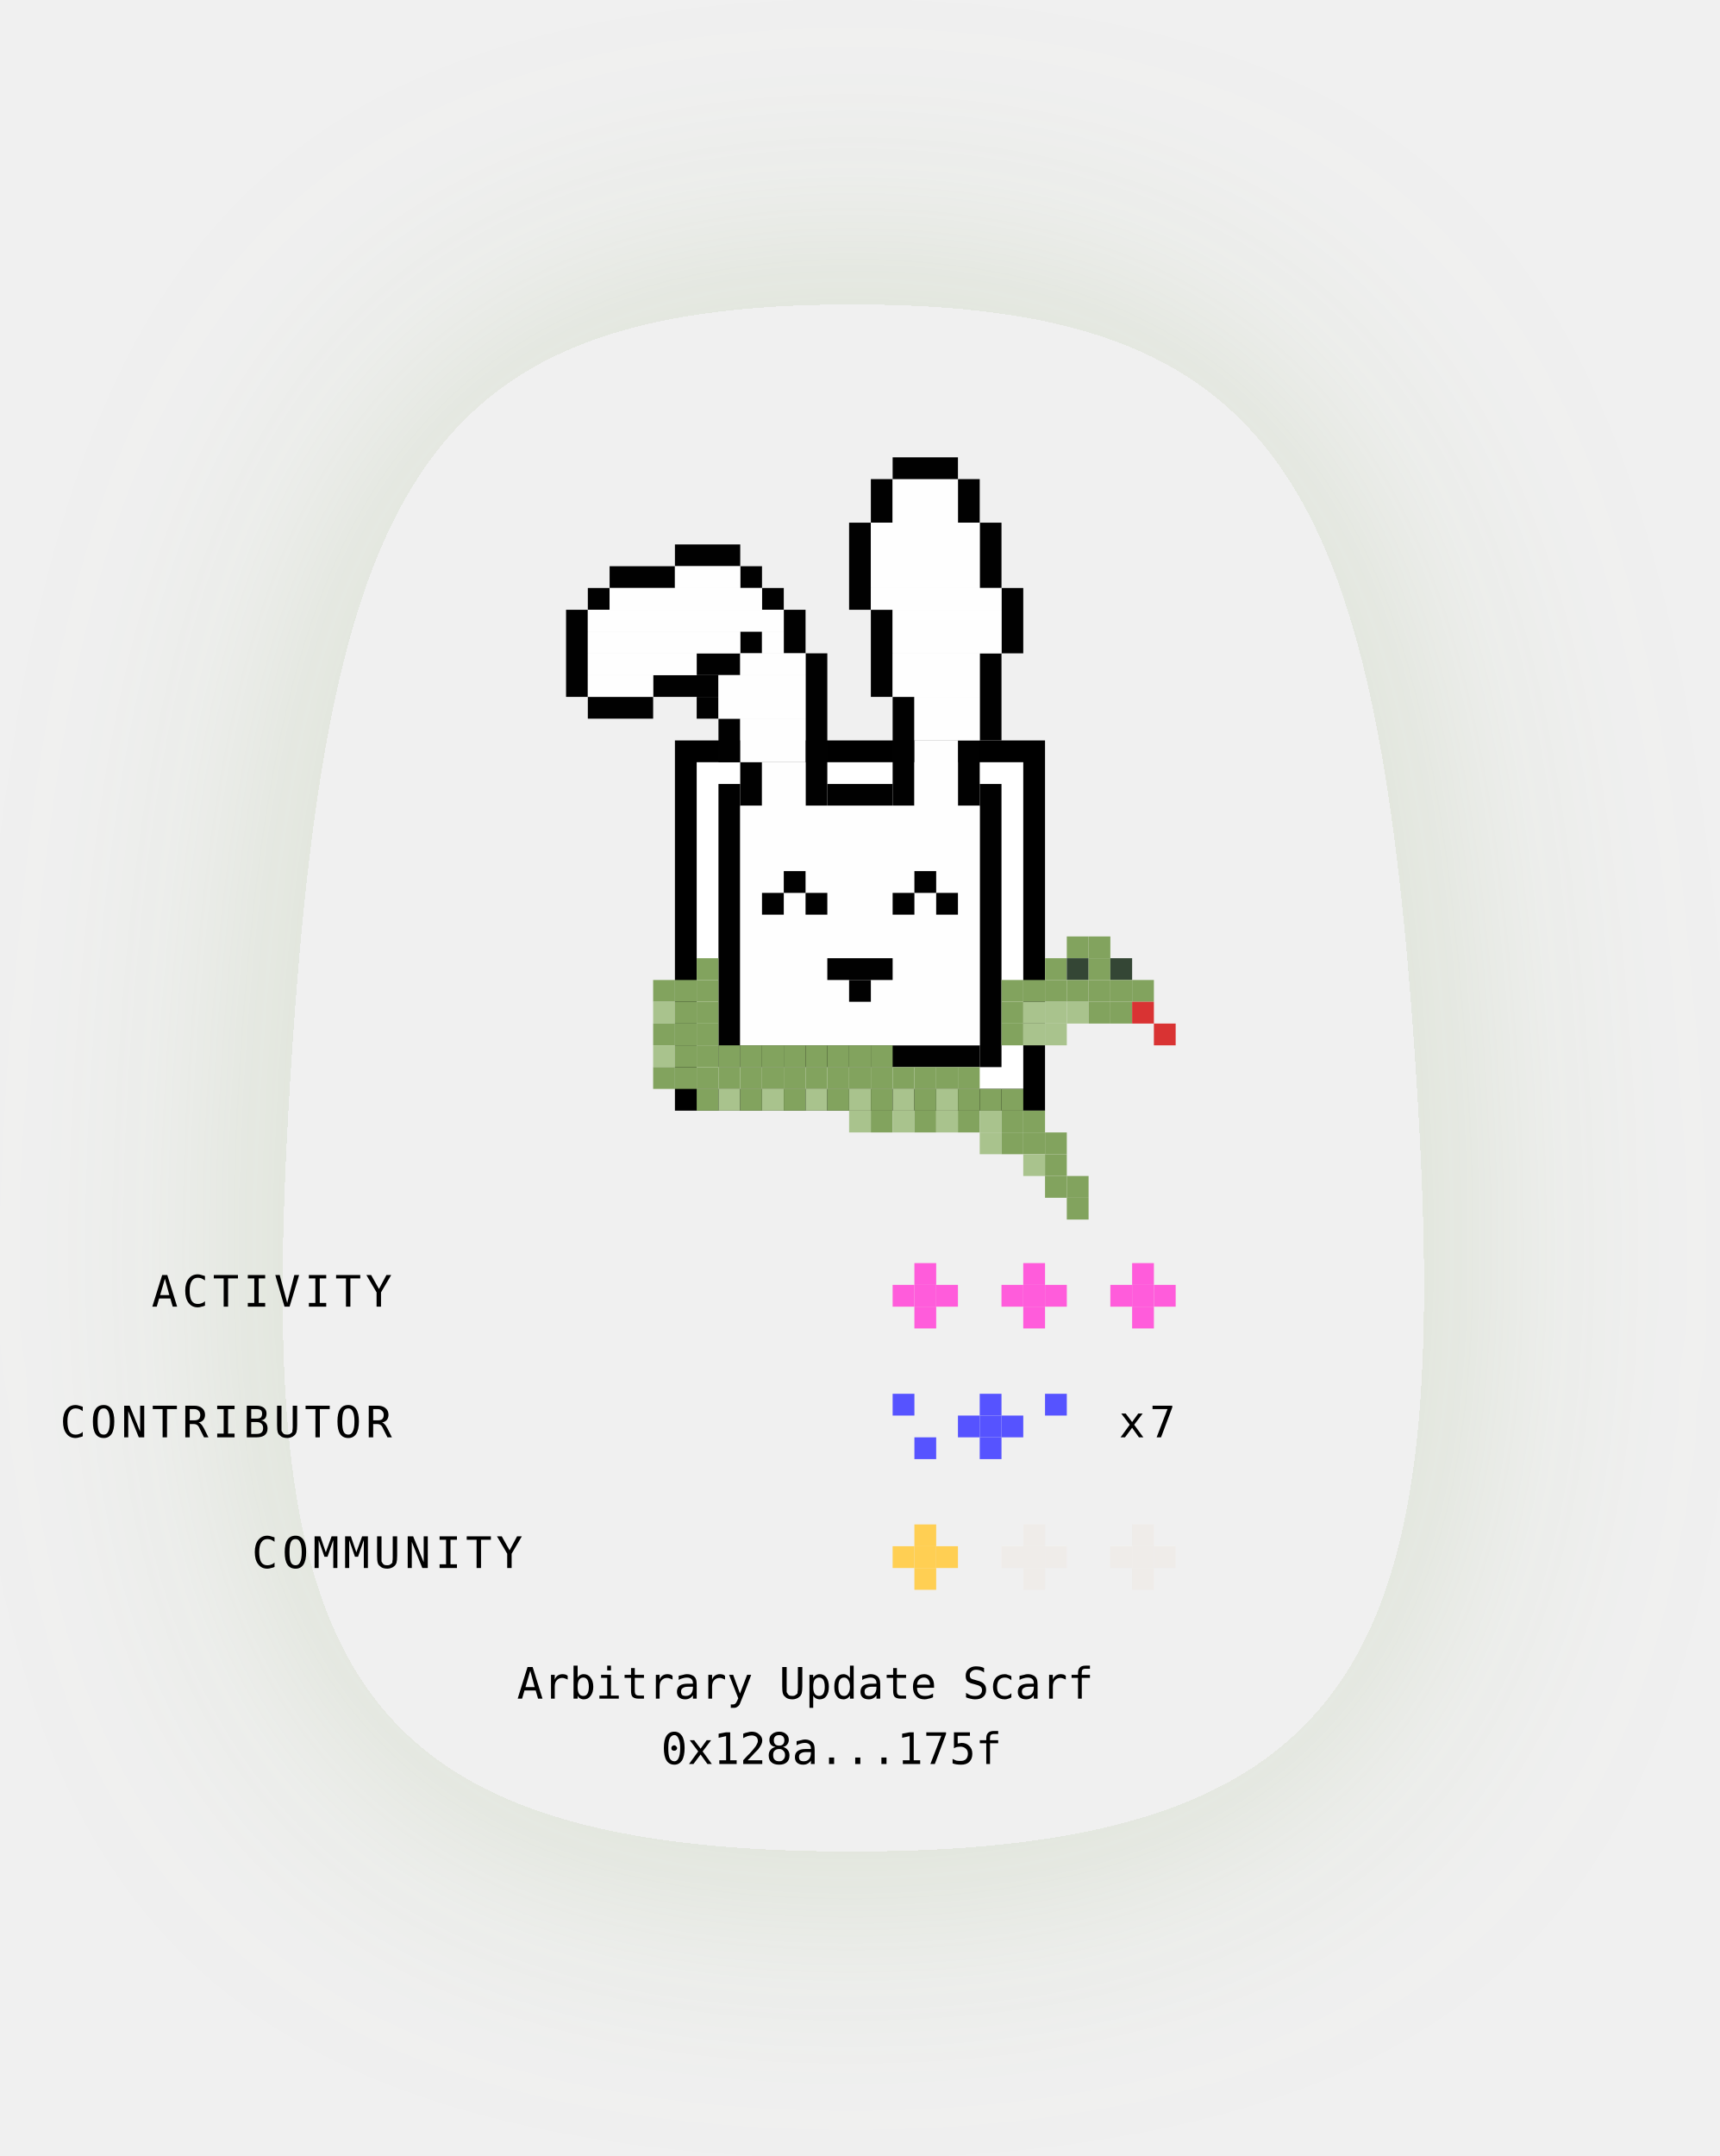
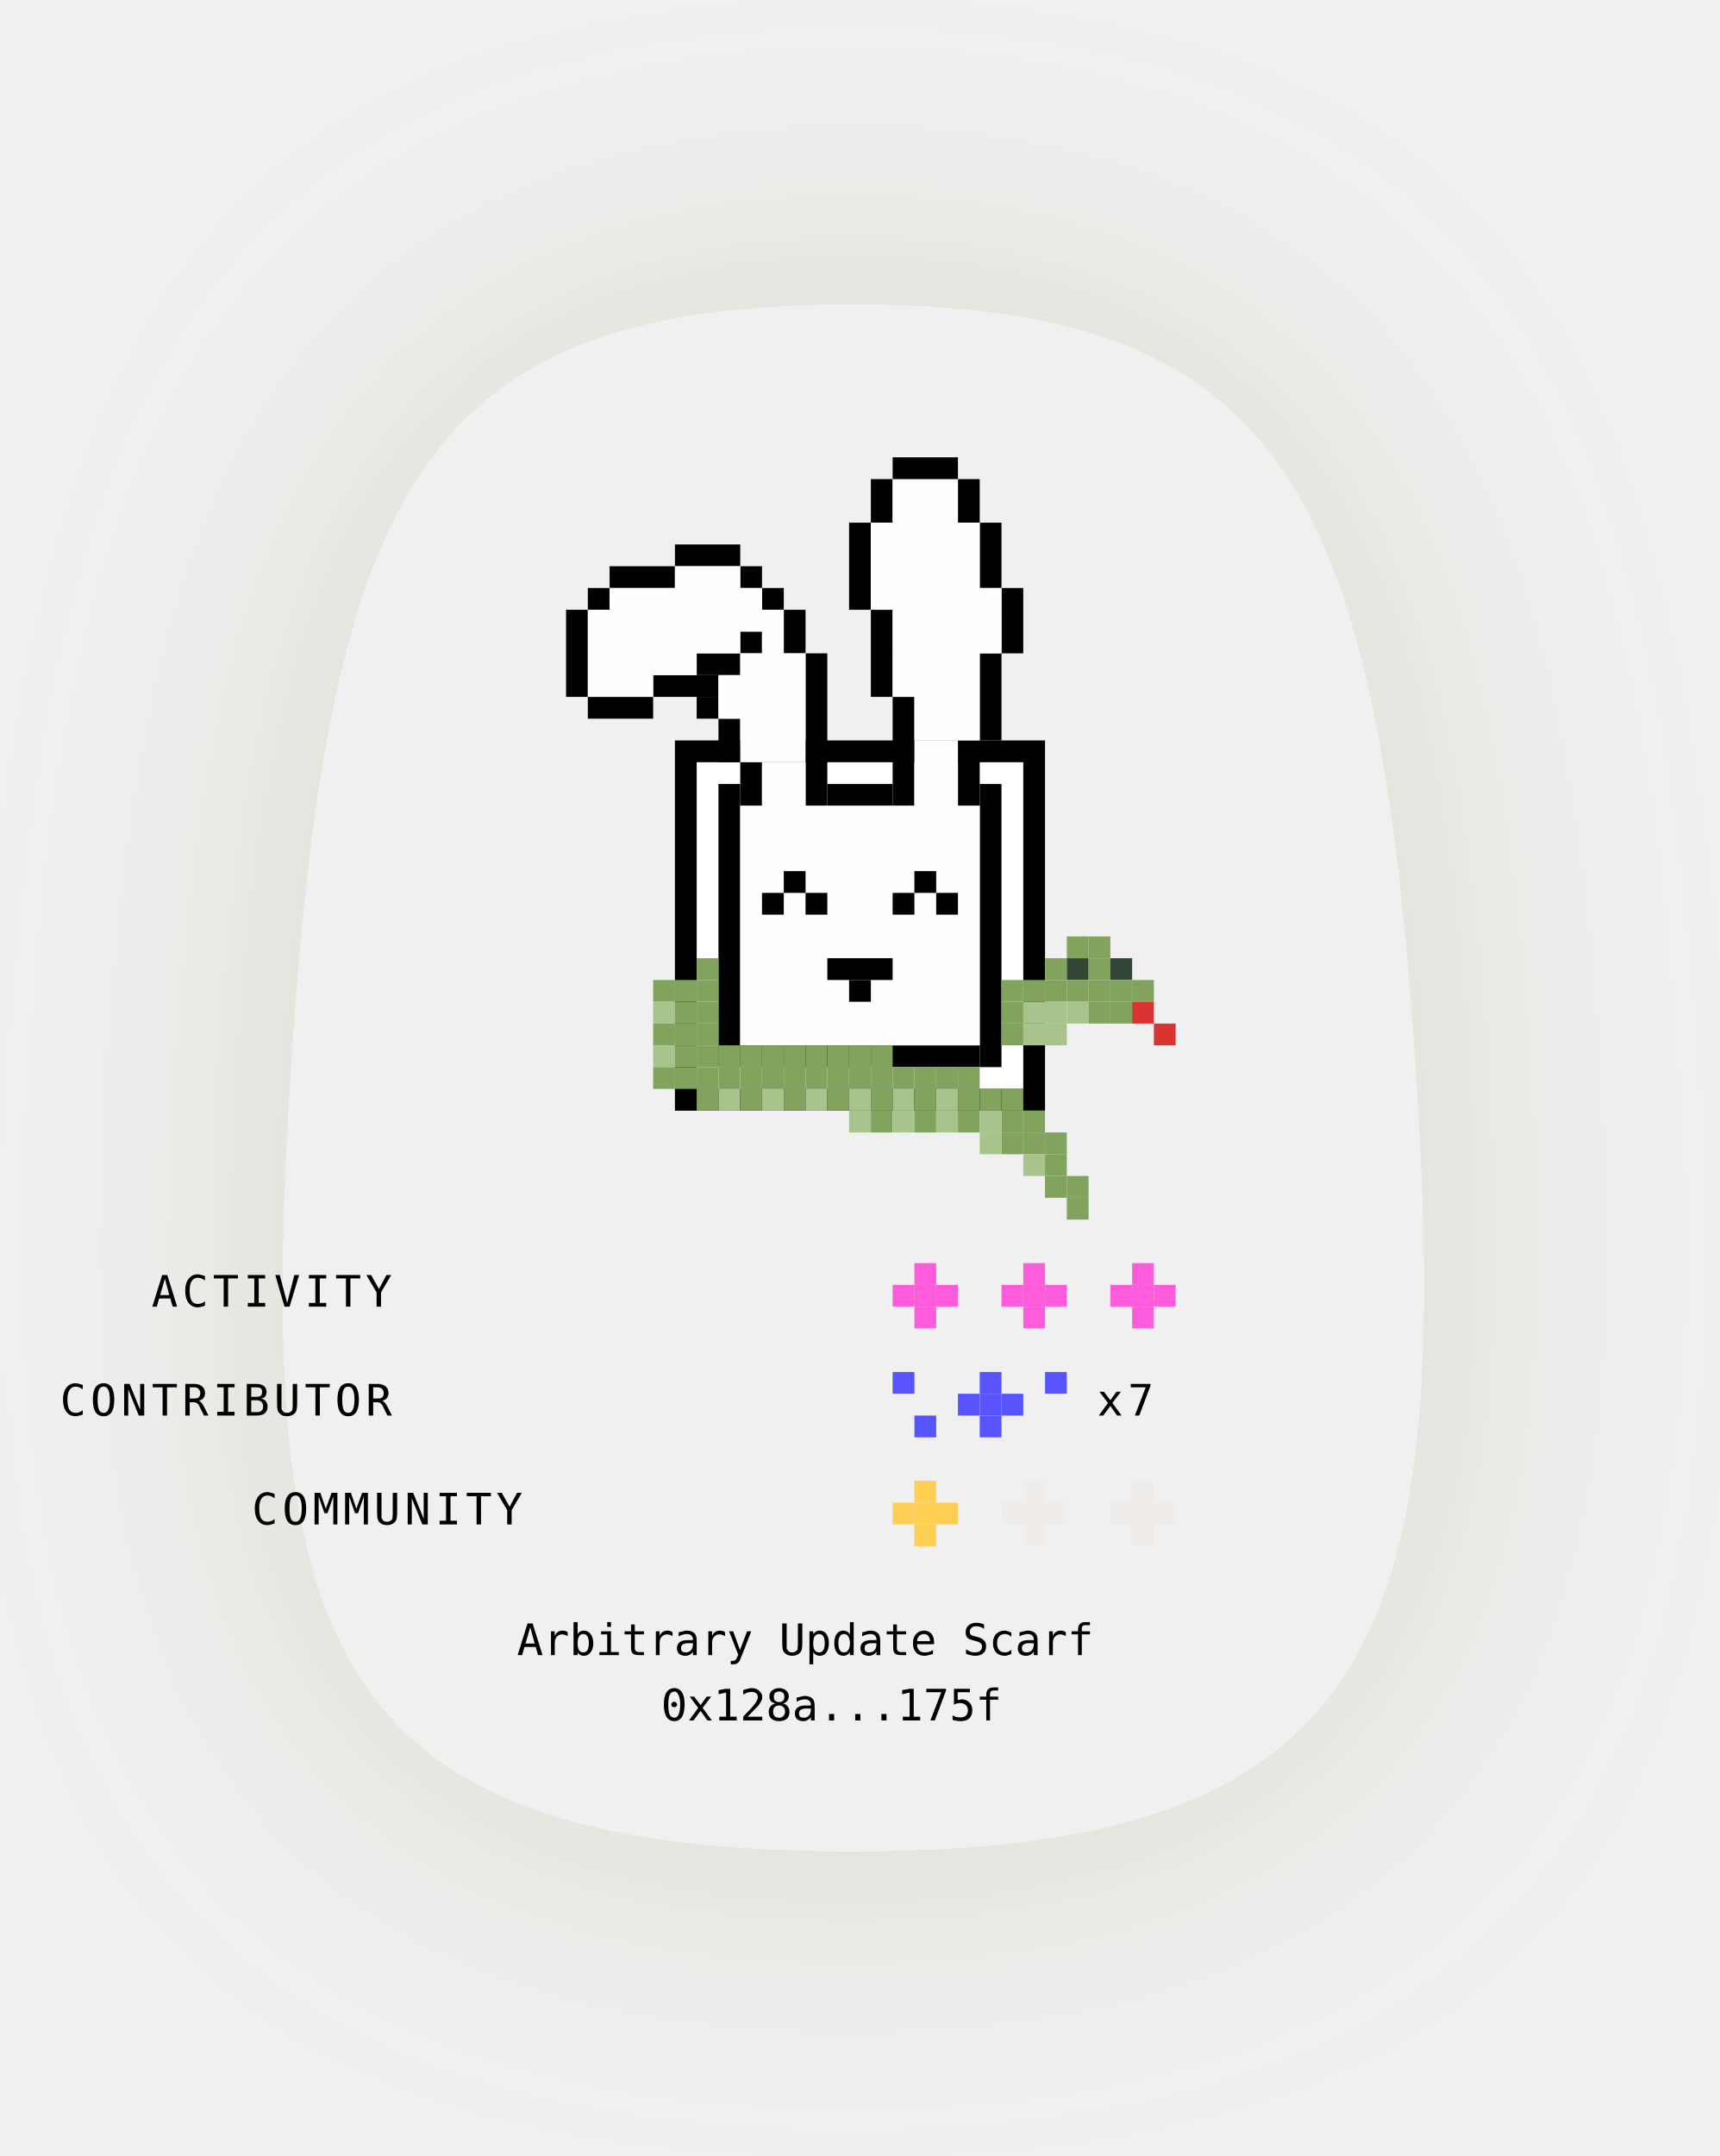
<svg xmlns="http://www.w3.org/2000/svg" xmlns:xlink="http://www.w3.org/1999/xlink" version="1.1" x="0px" y="0px" viewBox="0 0 79 99" style="width: 474; height: 594; margin: 100px auto;" xml:space="preserve">
  <style type="text/css">
	.checker{fill: #fff; opacity: 0.8;}
	.background{fill: #EFEBE7; opacity: 0.4;}
	.st1{font-family: monospace; font-size: 2px; letter-spacing: 0.2px; text-anchor: end;}
	.st2{font-family: monospace; font-size: 2px;}
	.st3{font-family: monospace; font-size: 2px; text-anchor: middle;}
	.empty{fill: #EFEBE7; opacity: 0.8;}
	.activity{fill: #FF5CDB;}
	.contributor{fill: #5653ff;}
	.community{fill: #ffcf53;}
	.starshine{opacity: 0; fill: white;}
</style>

/* Define XP Stars */
<defs>
    <g id="star" widht="3" height="3">
      <rect x="1" y="0" width="1" height="1" />
      <rect x="0" y="1" width="1" height="1" />
      <rect x="1" y="1" width="1" height="1" />
      <rect x="2" y="1" width="1" height="1" />
      <rect x="1" y="2" width="1" height="1" />
    </g>
    <g id="starrow" class="empty" width="21" height="3">
      <use x="0" xlink:href="#star" />
      <use x="5" xlink:href="#star" />
      <use x="10" xlink:href="#star" />
    </g>
    <g id="earnedxp" width="3" height="3">
      <use x="0" xlink:href="#star" />
      <rect class="starshine" x="0" y="1" width="1" height="1">
-         <animate attributeName="opacity" values="0;.6;0" dur="5s" begin="0s" repeatCount="indefinite" />
+         <animate attributeName="opacity" values="0;.8;0" dur="5s" begin="0s" repeatCount="indefinite" />
      </rect>
      <rect class="starshine" x="1" y="2" width="1" height="1">
        <animate attributeName="opacity" values="0;.8;0" dur="5s" begin="2s" repeatCount="indefinite" />
      </rect>
      <rect class="starshine" x="1" y="1" width="1" height="1">
        <animate attributeName="opacity" values="0;.5;0" dur="5s" begin="1200ms" repeatCount="indefinite" />
+       </rect>
+       <rect class="starshine" x="2" y="1" width="1" height="1">
+         <animate attributeName="opacity" values="0;.4;0" dur="5s" begin="3s" repeatCount="indefinite" />
      </rect>
    </g>
    <g id="counter">
      <use x="3" xlink:href="#star" />
      <rect class="starshine" x="3" y="1" width="1" height="1">
        <animate attributeName="opacity" values="0;.6;0" dur="3s" begin="0s" repeatCount="indefinite" />
      </rect>
      <rect class="starshine" x="4" y="2" width="1" height="1">
-         <animate attributeName="opacity" values="0;.8;0" dur="3s" begin="2s" repeatCount="indefinite" />
+         <animate attributeName="opacity" values="0;.9;0" dur="3s" begin="2s" repeatCount="indefinite" />
      </rect>
      <rect class="starshine" x="4" y="1" width="1" height="1">
        <animate attributeName="opacity" values="0;.5;0" dur="3s" begin="1200ms" repeatCount="indefinite" />
      </rect>
      <rect x="0" y="0" width="1" height="1" />
      <rect x="1" y="2" width="1" height="1" />
      <rect x="7" y="0" width="1" height="1" />
      <rect class="starshine" x="0" y="0" width="1" height="1">
        <animate attributeName="opacity" values="0;.6;0" dur="4s" begin="0s" repeatCount="indefinite" />
      </rect>
      <rect class="starshine" x="1" y="2" width="1" height="1">
-         <animate attributeName="opacity" values="0;.8;0" dur="4s" begin="2s" repeatCount="indefinite" />
+         <animate attributeName="opacity" values="0;.9;0" dur="4s" begin="2s" repeatCount="indefinite" />
      </rect>
      <rect class="starshine" x="7" y="0" width="1" height="1">
        <animate attributeName="opacity" values="0;.8;0" dur="4s" begin="3s" repeatCount="indefinite" />
      </rect>
    </g>	
/* Define glow filter */
	<filter id="glow" x="0" y="0" width="79" height="99" filterUnits="userSpaceOnUse" color-interpolation-filters="sRGB">
      <feFlood flood-opacity="0" result="BackgroundImageFix" />
      <feColorMatrix in="SourceAlpha" type="matrix" values="0 0 0 0 0 0 0 0 0 0 0 0 0 0 0 0 0 0 127 0" result="hardAlpha" />
      <feGaussianBlur stdDeviation="6.5" />
      <feComposite in2="hardAlpha" operator="out" />
      <feColorMatrix type="matrix" values="0 0 0 0 0.51 0 0 0 0 0.639 0 0 0 0 0.369 0 0 0 0.25 0" />
    </filter>
  </defs>

/* Tamagotchi shape */
<g filter="url(#glow)">
    <path d="M64.962 48.426C66.774 74.852 63.651 85 39.151 85C14.651 85 11.666 75.344 13.409 48.672C15.151 22 19.686 14 39.151 14C58.616 14 63.151 22 64.962 48.426Z" fill="#ffffff" />
  </g>

/* Stats */
<g transform="translate(41 58)">
    <text>
      <tspan x="-2" y="2" class="st1">ACTIVITY</tspan>
-       <tspan x="-2" y="8" class="st1">CONTRIBUTOR</tspan>
-       <tspan x="-2" y="14" class="st1">COMMUNITY</tspan>
+       <tspan x="-2" y="7" class="st1">CONTRIBUTOR</tspan>
+       <tspan x="-2" y="12" class="st1">COMMUNITY</tspan>
    </text>

	/* Activity */
	<use x="0" y="0" xlink:href="#starrow" />
    <use x="0" y="0" xlink:href="#earnedxp" class="activity" />
    <use x="5" y="0" xlink:href="#earnedxp" class="activity" />
    <use x="10" y="0" xlink:href="#earnedxp" class="activity" />

	/* Contributor */
- 	<use x="0" y="6" xlink:href="#counter" class="contributor" />
-     <text x="13" y="8" class="st1">x7</text>
+ 	<use x="0" y="5" xlink:href="#counter" class="contributor" />
+     <text x="12" y="7" class="st1">x7</text>

	/* Community */
- 	<use x="0" y="12" xlink:href="#starrow" />
-     <use x="0" y="12" xlink:href="#earnedxp" class="community" />
+ 	<use x="0" y="10" xlink:href="#starrow" />
+     <use x="0" y="10" xlink:href="#earnedxp" class="community" />
  </g>
  <text class="st3">
-     <tspan x="40" y="78 ">Arbitrary Update Scarf</tspan>
-     <tspan x="40" y="81">0x128a...175f</tspan>
+     <tspan x="40" y="76">Arbitrary Update Scarf</tspan>
+     <tspan x="40" y="79">0x128a...175f</tspan>
  </text>

/* Bunny PFP */
<svg width="39" height="39" viewBox="0 0 39 39" fill="none" x="20" y="20">
    <rect x="11" y="14" width="17" height="17" fill="black" />
    <rect x="12" y="15" width="15" height="15" fill="white" />
    <rect width="1" height="13" transform="matrix(-1 0 0 1 26 16)" fill="#010101" />
    <rect width="1" height="13" transform="matrix(-1 0 0 1 14 16)" fill="#010101" />
    <rect width="3" height="1" transform="matrix(-1 0 0 1 21 16)" fill="#010101" />
    <rect x="6" y="8" width="1" height="4" fill="#010101" />
    <rect x="16" y="8" width="1" height="2" fill="#010101" />
    <rect x="24" y="2" width="1" height="2" fill="#010101" />
    <rect x="20" y="8" width="1" height="4" fill="#010101" />
    <rect x="19" y="4" width="1" height="4" fill="#010101" />
    <rect x="25" y="4" width="1" height="3" fill="#010101" />
    <rect x="26" y="7" width="1" height="3" fill="#010101" />
    <rect x="25" y="10" width="1" height="4" fill="#010101" />
    <rect x="13" y="13" width="1" height="2" fill="#010101" />
    <rect x="14" y="15" width="1" height="2" fill="#010101" />
    <rect x="24" y="14" width="1" height="3" fill="#010101" />
    <rect x="17" y="10" width="1" height="7" fill="#010101" />
    <rect x="21" y="12" width="1" height="5" fill="#010101" />
    <rect x="7" y="7" width="1" height="1" fill="#010101" />
    <rect x="14" y="6" width="1" height="1" fill="#010101" />
    <rect x="15" y="7" width="1" height="1" fill="#010101" />
    <rect x="20" y="2" width="1" height="2" fill="#010101" />
    <rect x="14" y="9" width="1" height="1" fill="#010101" />
    <rect x="12" y="12" width="1" height="1" fill="#010101" />
    <rect x="8" y="6" width="3" height="1" fill="#010101" />
    <rect x="7" y="12" width="3" height="1" fill="#010101" />
    <rect x="12" y="10" width="2" height="1" fill="#010101" />
    <rect x="10" y="11" width="3" height="1" fill="#010101" />
    <rect x="11" y="5" width="3" height="1" fill="#010101" />
    <rect x="11" y="6" width="3" height="1" fill="#FEFEFE" />
    <rect x="21" y="2" width="3" height="2" fill="#FEFEFE" />
    <rect x="20" y="4" width="5" height="3" fill="#FEFEFE" />
    <rect x="20" y="7" width="6" height="1" fill="#FEFEFE" />
    <rect x="21" y="8" width="5" height="2" fill="#FEFEFE" />
    <rect x="21" y="10" width="4" height="2" fill="#FEFEFE" />
    <rect x="22" y="12" width="3" height="2" fill="#FEFEFE" />
    <rect x="22" y="14" width="2" height="3" fill="#FEFEFE" />
    <rect x="14" y="10" width="3" height="1" fill="#FEFEFE" />
    <rect x="13" y="11" width="4" height="2" fill="#FEFEFE" />
    <rect x="14" y="13" width="3" height="2" fill="#FEFEFE" />
    <rect x="15" y="15" width="2" height="2" fill="#FEFEFE" />
    <rect x="7" y="11" width="3" height="1" fill="#FEFEFE" />
    <rect x="8" y="7" width="7" height="1" fill="#FEFEFE" />
    <rect x="7" y="8" width="9" height="1" fill="#FEFEFE" />
    <rect x="15" y="9" width="1" height="1" fill="#FEFEFE" />
    <rect x="7" y="9" width="7" height="1" fill="#FEFEFE" />
    <rect x="7" y="10" width="5" height="1" fill="#FEFEFE" />
    <rect x="21" y="1" width="3" height="1" fill="#010101" />
    <rect width="11" height="1" transform="matrix(-1 0 0 1 25 28)" fill="#010101" />
    <rect width="11" height="11" transform="matrix(-1 0 0 1 25 17)" fill="#FEFEFE" />
    <rect x="16" y="20" width="1" height="1" fill="#010101" />
    <rect x="22" y="20" width="1" height="1" fill="#010101" />
    <rect x="15" y="21" width="1" height="1" fill="#010101" />
    <rect x="17" y="21" width="1" height="1" fill="#010101" />
    <rect x="21" y="21" width="1" height="1" fill="#010101" />
    <rect x="23" y="21" width="1" height="1" fill="#010101" />
    <rect x="18" y="24" width="3" height="1" fill="#010101" />
    <rect x="19" y="25" width="1" height="1" fill="#010101" />
  </svg>


/* Special Trait */
<svg width="39" height="39" viewBox="0 0 39 39" fill="none" x="20" y="20">
    <rect x="29" y="23" width="1" height="1" fill="#82A35E" />
    <rect x="30" y="23" width="1" height="1" fill="#82A35E" />
    <rect x="12" y="24" width="1" height="1" fill="#82A35E" />
    <rect x="28" y="24" width="1" height="1" fill="#82A35E" />
    <rect x="29" y="24" width="1" height="1" fill="#344635" />
    <rect x="30" y="24" width="1" height="1" fill="#82A35E" />
    <rect x="31" y="24" width="1" height="1" fill="#344635" />
    <rect x="10" y="25" width="1" height="1" fill="#82A35E" />
    <rect x="11" y="25" width="1" height="1" fill="#82A35E" />
    <rect x="12" y="25" width="1" height="1" fill="#82A35E" />
    <rect x="26" y="25" width="1" height="1" fill="#82A35E" />
    <rect x="27" y="25" width="1" height="1" fill="#82A35E" />
    <rect x="28" y="25" width="1" height="1" fill="#82A35E" />
    <rect x="29" y="25" width="1" height="1" fill="#82A35E" />
    <rect x="30" y="25" width="1" height="1" fill="#82A35E" />
    <rect x="31" y="25" width="1" height="1" fill="#82A35E" />
    <rect x="32" y="25" width="1" height="1" fill="#82A35E" />
    <rect x="10" y="26" width="1" height="1" fill="#A9C38D" />
    <rect x="11" y="26" width="1" height="1" fill="#82A35E" />
    <rect x="12" y="26" width="1" height="1" fill="#82A35E" />
    <rect x="26" y="26" width="1" height="1" fill="#82A35E" />
    <rect x="27" y="26" width="1" height="1" fill="#A9C38D" />
    <rect x="28" y="26" width="1" height="1" fill="#A9C38D" />
    <rect x="29" y="26" width="1" height="1" fill="#A9C38D" />
    <rect x="30" y="26" width="1" height="1" fill="#82A35E" />
    <rect x="31" y="26" width="1" height="1" fill="#82A35E" />
    <rect x="32" y="26" width="1" height="1" fill="#D93333" />
    <rect x="10" y="27" width="1" height="1" fill="#82A35E" />
    <rect x="11" y="27" width="1" height="1" fill="#82A35E" />
    <rect x="12" y="27" width="1" height="1" fill="#82A35E" />
    <rect x="26" y="27" width="1" height="1" fill="#82A35E" />
    <rect x="27" y="27" width="1" height="1" fill="#A9C38D" />
    <rect x="28" y="27" width="1" height="1" fill="#A9C38D" />
    <rect x="33" y="27" width="1" height="1" fill="#D93333" />
    <rect x="10" y="28" width="1" height="1" fill="#A9C38D" />
    <rect x="11" y="28" width="1" height="1" fill="#82A35E" />
    <rect x="12" y="28" width="1" height="1" fill="#82A35E" />
    <rect x="13" y="28" width="1" height="1" fill="#82A35E" />
    <rect x="14" y="28" width="1" height="1" fill="#82A35E" />
    <rect x="15" y="28" width="1" height="1" fill="#82A35E" />
    <rect x="16" y="28" width="1" height="1" fill="#82A35E" />
    <rect x="17" y="28" width="1" height="1" fill="#82A35E" />
    <rect x="18" y="28" width="1" height="1" fill="#82A35E" />
    <rect x="19" y="28" width="1" height="1" fill="#82A35E" />
    <rect x="20" y="28" width="1" height="1" fill="#82A35E" />
    <rect x="10" y="29" width="1" height="1" fill="#82A35E" />
    <rect x="11" y="29" width="1" height="1" fill="#82A35E" />
    <rect x="12" y="29" width="1" height="1" fill="#82A35E" />
    <rect x="13" y="29" width="1" height="1" fill="#82A35E" />
    <rect x="14" y="29" width="1" height="1" fill="#82A35E" />
    <rect x="15" y="29" width="1" height="1" fill="#82A35E" />
    <rect x="16" y="29" width="1" height="1" fill="#82A35E" />
    <rect x="17" y="29" width="1" height="1" fill="#82A35E" />
    <rect x="18" y="29" width="1" height="1" fill="#82A35E" />
    <rect x="19" y="29" width="1" height="1" fill="#82A35E" />
    <rect x="20" y="29" width="1" height="1" fill="#82A35E" />
    <rect x="21" y="29" width="1" height="1" fill="#82A35E" />
    <rect x="22" y="29" width="1" height="1" fill="#82A35E" />
    <rect x="23" y="29" width="1" height="1" fill="#82A35E" />
    <rect x="24" y="29" width="1" height="1" fill="#82A35E" />
    <rect x="12" y="30" width="1" height="1" fill="#82A35E" />
    <rect x="13" y="30" width="1" height="1" fill="#A9C38D" />
    <rect x="14" y="30" width="1" height="1" fill="#82A35E" />
    <rect x="15" y="30" width="1" height="1" fill="#A9C38D" />
    <rect x="16" y="30" width="1" height="1" fill="#82A35E" />
    <rect x="17" y="30" width="1" height="1" fill="#A9C38D" />
    <rect x="18" y="30" width="1" height="1" fill="#82A35E" />
    <rect x="19" y="30" width="1" height="1" fill="#A9C38D" />
    <rect x="20" y="30" width="1" height="1" fill="#82A35E" />
    <rect x="21" y="30" width="1" height="1" fill="#A9C38D" />
    <rect x="22" y="30" width="1" height="1" fill="#82A35E" />
    <rect x="23" y="30" width="1" height="1" fill="#A9C38D" />
    <rect x="24" y="30" width="1" height="1" fill="#82A35E" />
    <rect x="25" y="30" width="1" height="1" fill="#82A35E" />
    <rect x="26" y="30" width="1" height="1" fill="#82A35E" />
    <rect x="19" y="31" width="1" height="1" fill="#A9C38D" />
    <rect x="20" y="31" width="1" height="1" fill="#82A35E" />
    <rect x="21" y="31" width="1" height="1" fill="#A9C38D" />
    <rect x="22" y="31" width="1" height="1" fill="#82A35E" />
    <rect x="23" y="31" width="1" height="1" fill="#A9C38D" />
    <rect x="24" y="31" width="1" height="1" fill="#82A35E" />
    <rect x="25" y="31" width="1" height="1" fill="#A9C38D" />
    <rect x="26" y="31" width="1" height="1" fill="#82A35E" />
    <rect x="27" y="31" width="1" height="1" fill="#82A35E" />
    <rect x="25" y="32" width="1" height="1" fill="#A9C38D" />
    <rect x="26" y="32" width="1" height="1" fill="#82A35E" />
    <rect x="27" y="32" width="1" height="1" fill="#82A35E" />
    <rect x="28" y="32" width="1" height="1" fill="#82A35E" />
    <rect x="27" y="33" width="1" height="1" fill="#A9C38D" />
    <rect x="28" y="33" width="1" height="1" fill="#82A35E" />
    <rect x="28" y="34" width="1" height="1" fill="#82A35E" />
    <rect x="29" y="34" width="1" height="1" fill="#82A35E" />
    <rect x="29" y="35" width="1" height="1" fill="#82A35E" />
  </svg>
</svg>
